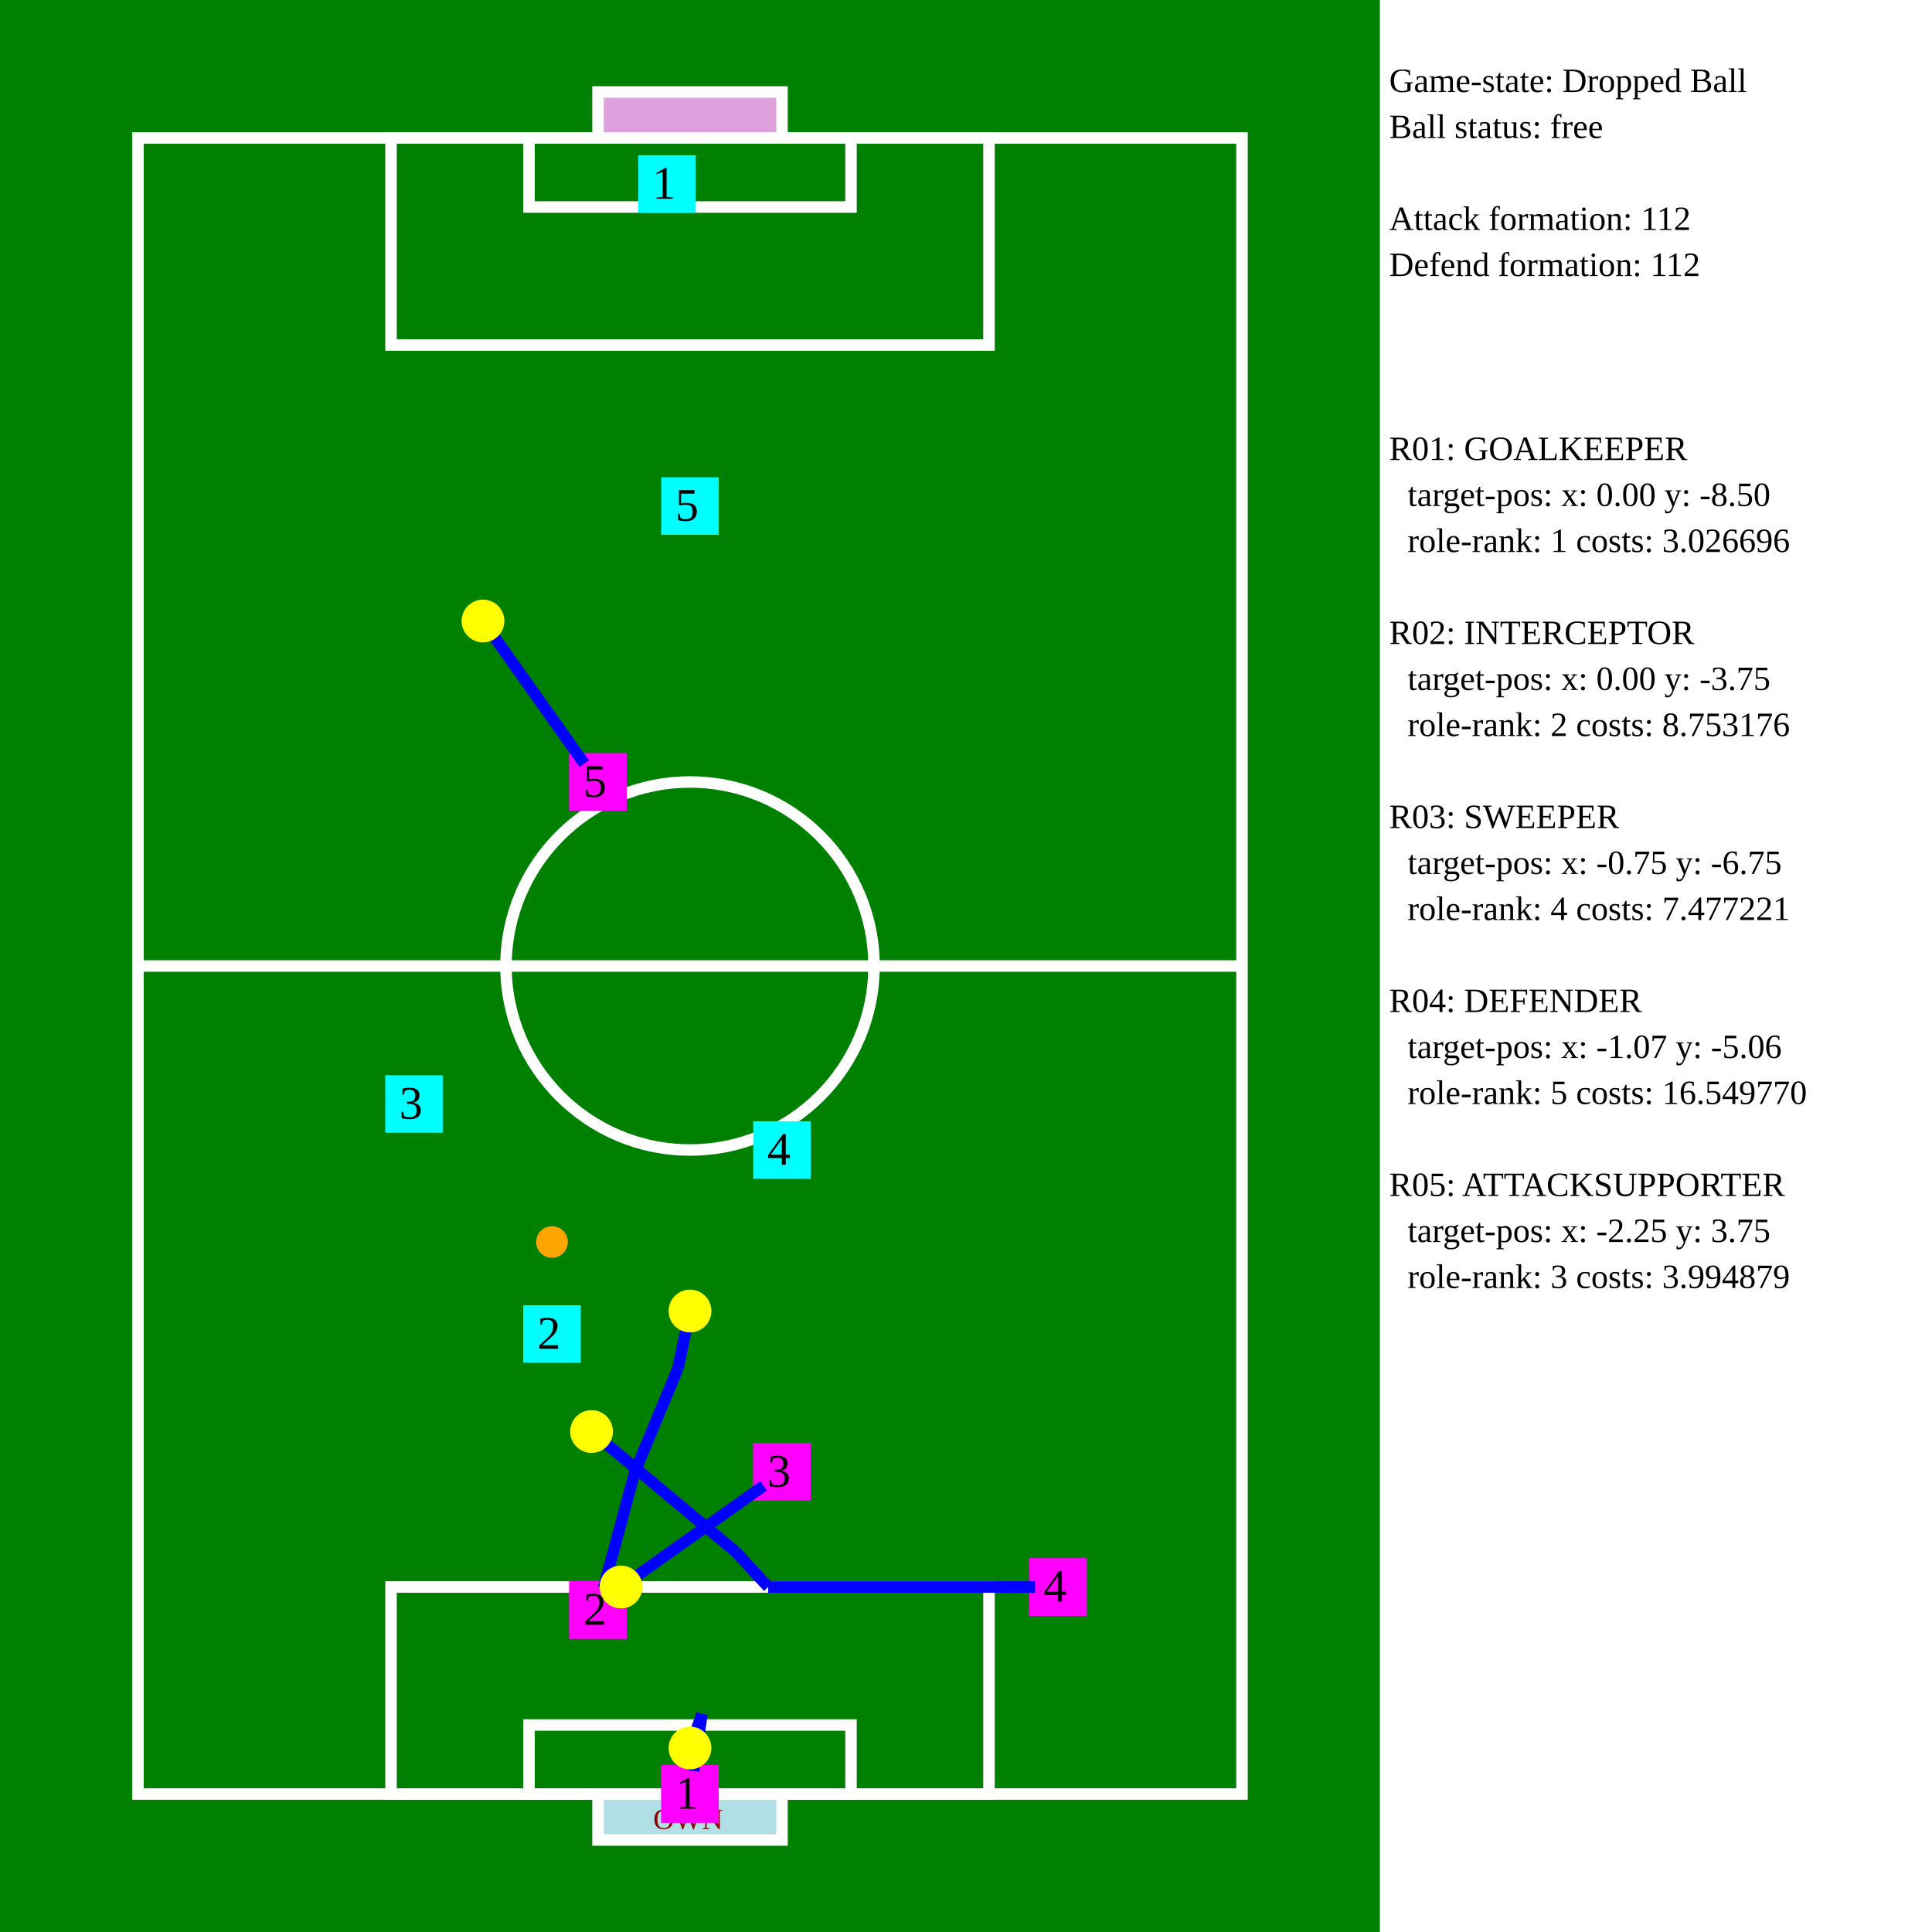
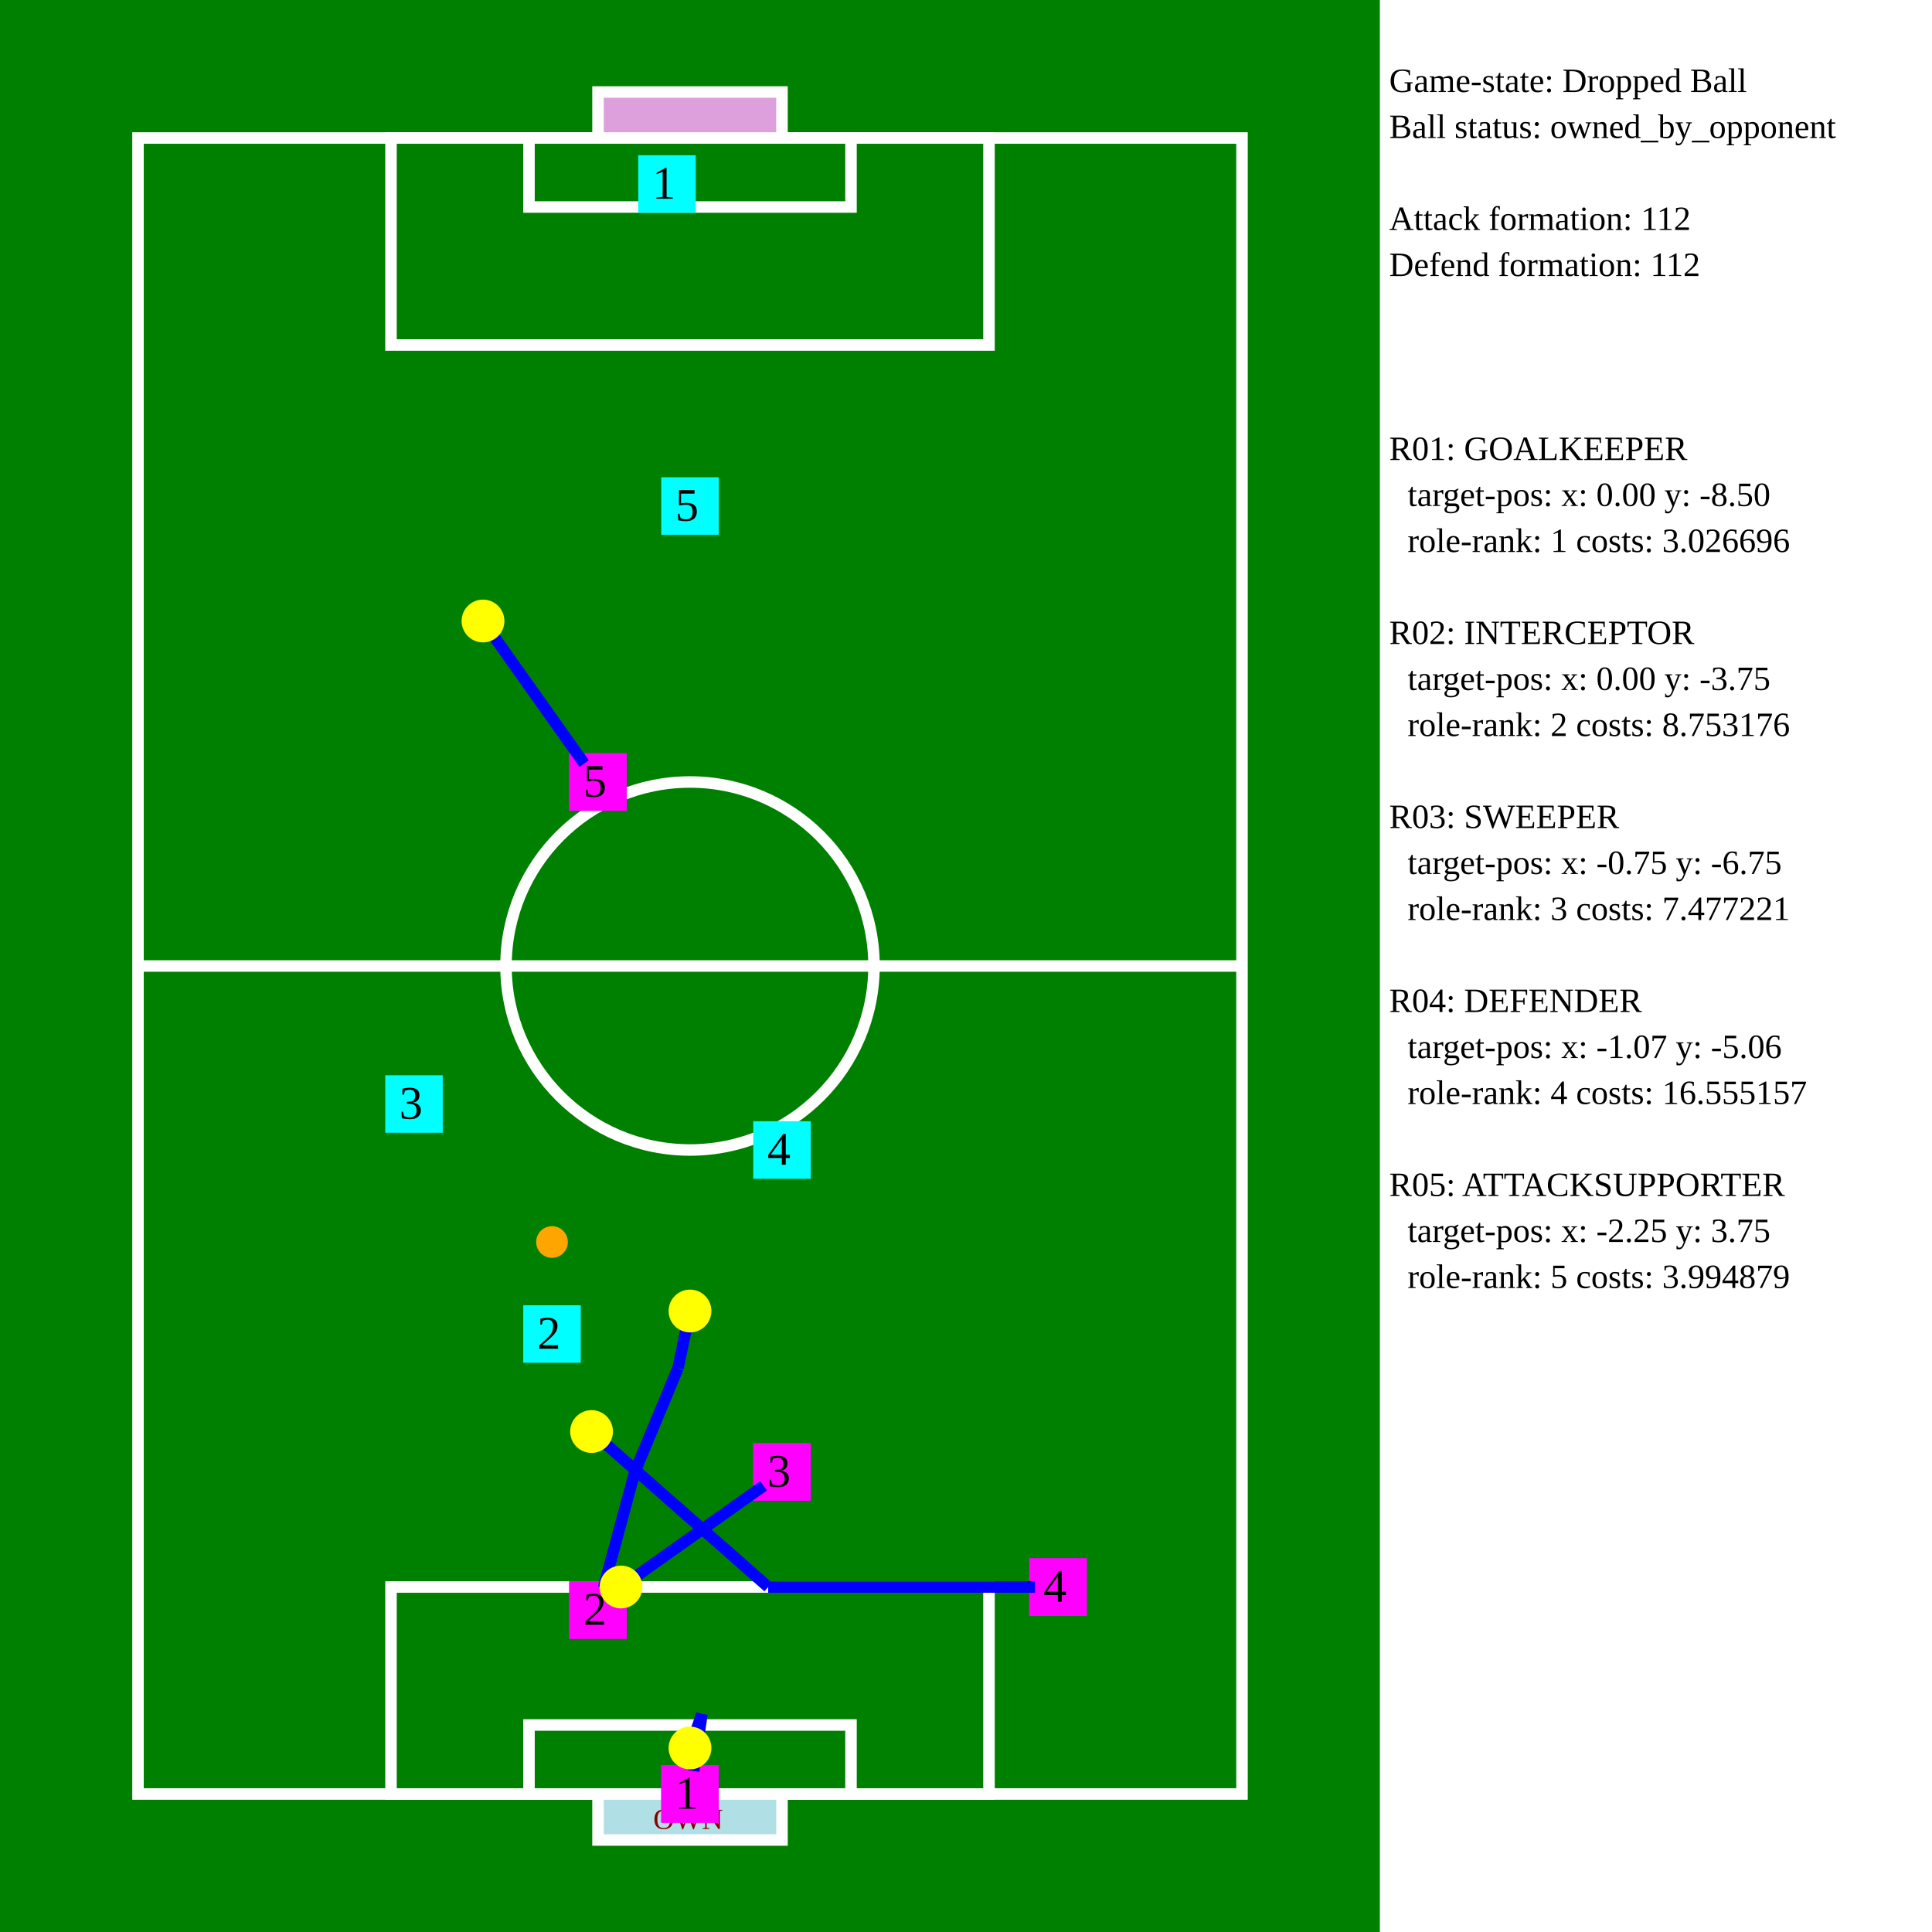
<svg xmlns="http://www.w3.org/2000/svg" width="21.00cm" height="21.00cm" version="1.1">
  <rect x="0cm" y="0cm" width="15.00cm" height="21.00cm" fill="green" stroke-width="0.02cm" />
  <rect x="15.00cm" y="0cm" width="6.00cm" height="21.00cm" fill="white" stroke-width="0.02cm" />
  <text x="15.10cm" y="1.00cm" font-size="14" font-weight-absolute="bold" fill="black">Game-state: Dropped Ball</text>
-   <text x="15.10cm" y="1.50cm" font-size="14" font-weight-absolute="bold" fill="black">Ball status: free</text>
+   <text x="15.10cm" y="1.50cm" font-size="14" font-weight-absolute="bold" fill="black">Ball status: owned_by_opponent</text>
  <text x="15.10cm" y="2.50cm" font-size="14" font-weight-absolute="bold" fill="black">Attack formation: 112</text>
  <text x="15.10cm" y="3.00cm" font-size="14" font-weight-absolute="bold" fill="black">Defend formation: 112</text>
  <text x="15.10cm" y="5.00cm" font-size="14" font-weight-absolute="bold" fill="black">R01: GOALKEEPER</text>
  <text x="15.30cm" y="5.50cm" font-size="14" font-weight-absolute="bold" fill="black">target-pos: x: 0.00 y: -8.50</text>
  <text x="15.30cm" y="6.00cm" font-size="14" font-weight-absolute="bold" fill="black">role-rank: 1 costs: 3.026696</text>
  <text x="15.10cm" y="7.00cm" font-size="14" font-weight-absolute="bold" fill="black">R02: INTERCEPTOR</text>
  <text x="15.30cm" y="7.50cm" font-size="14" font-weight-absolute="bold" fill="black">target-pos: x: 0.00 y: -3.75</text>
  <text x="15.30cm" y="8.00cm" font-size="14" font-weight-absolute="bold" fill="black">role-rank: 2 costs: 8.753176</text>
  <text x="15.10cm" y="9.00cm" font-size="14" font-weight-absolute="bold" fill="black">R03: SWEEPER</text>
  <text x="15.30cm" y="9.50cm" font-size="14" font-weight-absolute="bold" fill="black">target-pos: x: -0.75 y: -6.75</text>
-   <text x="15.30cm" y="10.00cm" font-size="14" font-weight-absolute="bold" fill="black">role-rank: 4 costs: 7.477221</text>
+   <text x="15.30cm" y="10.00cm" font-size="14" font-weight-absolute="bold" fill="black">role-rank: 3 costs: 7.477221</text>
  <text x="15.10cm" y="11.00cm" font-size="14" font-weight-absolute="bold" fill="black">R04: DEFENDER</text>
  <text x="15.30cm" y="11.50cm" font-size="14" font-weight-absolute="bold" fill="black">target-pos: x: -1.07 y: -5.06</text>
-   <text x="15.30cm" y="12.00cm" font-size="14" font-weight-absolute="bold" fill="black">role-rank: 5 costs: 16.549770</text>
+   <text x="15.30cm" y="12.00cm" font-size="14" font-weight-absolute="bold" fill="black">role-rank: 4 costs: 16.555157</text>
  <text x="15.10cm" y="13.00cm" font-size="14" font-weight-absolute="bold" fill="black">R05: ATTACKSUPPORTER</text>
  <text x="15.30cm" y="13.50cm" font-size="14" font-weight-absolute="bold" fill="black">target-pos: x: -2.25 y: 3.75</text>
-   <text x="15.30cm" y="14.00cm" font-size="14" font-weight-absolute="bold" fill="black">role-rank: 3 costs: 3.994879</text>
+   <text x="15.30cm" y="14.00cm" font-size="14" font-weight-absolute="bold" fill="black">role-rank: 5 costs: 3.994879</text>
  <rect x="1.50cm" y="1.50cm" width="12.00cm" height="18.00cm" fill="none" stroke="white" stroke-width="0.125cm" />
  <line x1="1.50cm" y1="10.50cm" x2="13.50cm" y2="10.50cm" stroke-width="0.125cm" stroke="white" />
  <circle cx="7.50cm" cy="10.50cm" r="2.00cm" fill="none" stroke="white" stroke-width="0.125cm" />
  <rect x="4.25cm" y="1.50cm" width="6.50cm" height="2.25cm" fill="green" stroke="white" stroke-width="0.125cm" />
  <rect x="4.25cm" y="17.25cm" width="6.50cm" height="2.25cm" fill="green" stroke="white" stroke-width="0.125cm" />
  <rect x="5.75cm" y="1.50cm" width="3.50cm" height="0.75cm" fill="green" stroke="white" stroke-width="0.125cm" />
  <rect x="5.75cm" y="18.75cm" width="3.50cm" height="0.75cm" fill="green" stroke="white" stroke-width="0.125cm" />
  <rect x="6.50cm" y="1.00cm" width="2.00cm" height="0.50cm" fill="plum" stroke="white" stroke-width="0.125cm" />
  <rect x="6.50cm" y="19.50cm" width="2.00cm" height="0.50cm" fill="powderblue" stroke="white" stroke-width="0.125cm" />
  <text x="7.10cm" y="19.88cm" fill="darkred">OWN</text>
  <rect x="7.00cm" y="1.75cm" width="0.50cm" height="0.50cm" fill="cyan" stroke="cyan" stroke-width="0.125cm" />
  <text x="7.09cm" y="2.16cm" font-size="large" font-weight-absolute="bold" fill="black">1</text>
  <rect x="5.75cm" y="14.25cm" width="0.50cm" height="0.50cm" fill="cyan" stroke="cyan" stroke-width="0.125cm" />
  <text x="5.84cm" y="14.66cm" font-size="large" font-weight-absolute="bold" fill="black">2</text>
  <rect x="4.25cm" y="11.75cm" width="0.50cm" height="0.50cm" fill="cyan" stroke="cyan" stroke-width="0.125cm" />
  <text x="4.34cm" y="12.16cm" font-size="large" font-weight-absolute="bold" fill="black">3</text>
  <rect x="8.25cm" y="12.25cm" width="0.50cm" height="0.50cm" fill="cyan" stroke="cyan" stroke-width="0.125cm" />
  <text x="8.34cm" y="12.66cm" font-size="large" font-weight-absolute="bold" fill="black">4</text>
  <rect x="7.25cm" y="5.25cm" width="0.50cm" height="0.50cm" fill="cyan" stroke="cyan" stroke-width="0.125cm" />
  <text x="7.34cm" y="5.66cm" font-size="large" font-weight-absolute="bold" fill="black">5</text>
  <rect x="7.25cm" y="19.25cm" width="0.50cm" height="0.50cm" fill="magenta" stroke="magenta" stroke-width="0.125cm" />
  <rect x="6.25cm" y="17.25cm" width="0.50cm" height="0.50cm" fill="magenta" stroke="magenta" stroke-width="0.125cm" />
  <rect x="8.25cm" y="15.75cm" width="0.50cm" height="0.50cm" fill="magenta" stroke="magenta" stroke-width="0.125cm" />
  <rect x="11.25cm" y="17.00cm" width="0.50cm" height="0.50cm" fill="magenta" stroke="magenta" stroke-width="0.125cm" />
  <rect x="6.25cm" y="8.25cm" width="0.50cm" height="0.50cm" fill="magenta" stroke="magenta" stroke-width="0.125cm" />
  <rect x="7.25cm" y="19.25cm" width="0.50cm" height="0.50cm" fill="magenta" stroke="magenta" stroke-width="0.125cm" />
  <line x1="7.54cm" y1="19.25cm" x2="7.63cm" y2="18.63cm" stroke-width="0.125cm" stroke="blue" />
  <line x1="7.63cm" y1="18.63cm" x2="7.50cm" y2="19.00cm" stroke-width="0.125cm" stroke="blue" />
  <circle cx="7.50cm" cy="19.00cm" r="0.17cm" fill="yellow" stroke="yellow" stroke-width="0.125cm" />
  <rect x="6.25cm" y="17.25cm" width="0.50cm" height="0.50cm" fill="magenta" stroke="magenta" stroke-width="0.125cm" />
  <line x1="6.56cm" y1="17.26cm" x2="6.90cm" y2="16.00cm" stroke-width="0.125cm" stroke="blue" />
  <line x1="6.90cm" y1="16.00cm" x2="7.37cm" y2="14.87cm" stroke-width="0.125cm" stroke="blue" />
  <line x1="7.37cm" y1="14.87cm" x2="7.50cm" y2="14.25cm" stroke-width="0.125cm" stroke="blue" />
  <circle cx="7.50cm" cy="14.25cm" r="0.17cm" fill="yellow" stroke="yellow" stroke-width="0.125cm" />
  <rect x="8.25cm" y="15.75cm" width="0.50cm" height="0.50cm" fill="magenta" stroke="magenta" stroke-width="0.125cm" />
  <line x1="8.30cm" y1="16.15cm" x2="6.75cm" y2="17.25cm" stroke-width="0.125cm" stroke="blue" />
  <circle cx="6.75cm" cy="17.25cm" r="0.17cm" fill="yellow" stroke="yellow" stroke-width="0.125cm" />
  <rect x="11.25cm" y="17.00cm" width="0.50cm" height="0.50cm" fill="magenta" stroke="magenta" stroke-width="0.125cm" />
  <line x1="11.25cm" y1="17.25cm" x2="8.35cm" y2="17.25cm" stroke-width="0.125cm" stroke="blue" />
-   <line x1="8.35cm" y1="17.25cm" x2="8.00cm" y2="16.87cm" stroke-width="0.125cm" stroke="blue" />
-   <line x1="8.00cm" y1="16.87cm" x2="6.43cm" y2="15.56cm" stroke-width="0.125cm" stroke="blue" />
+   <line x1="8.35cm" y1="17.25cm" x2="6.43cm" y2="15.56cm" stroke-width="0.125cm" stroke="blue" />
  <circle cx="6.43cm" cy="15.56cm" r="0.17cm" fill="yellow" stroke="yellow" stroke-width="0.125cm" />
  <rect x="6.25cm" y="8.25cm" width="0.50cm" height="0.50cm" fill="magenta" stroke="magenta" stroke-width="0.125cm" />
  <line x1="6.35cm" y1="8.30cm" x2="5.25cm" y2="6.75cm" stroke-width="0.125cm" stroke="blue" />
  <circle cx="5.25cm" cy="6.75cm" r="0.17cm" fill="yellow" stroke="yellow" stroke-width="0.125cm" />
  <text x="7.34cm" y="19.66cm" font-size="large" font-weight-absolute="bold" fill="black">1</text>
  <text x="6.34cm" y="17.66cm" font-size="large" font-weight-absolute="bold" fill="black">2</text>
  <text x="8.34cm" y="16.16cm" font-size="large" font-weight-absolute="bold" fill="black">3</text>
  <text x="11.34cm" y="17.41cm" font-size="large" font-weight-absolute="bold" fill="black">4</text>
  <text x="6.34cm" y="8.66cm" font-size="large" font-weight-absolute="bold" fill="black">5</text>
  <circle cx="6.00cm" cy="13.50cm" r="0.11cm" fill="orange" stroke="orange" stroke-width="0.125cm" />
</svg>
